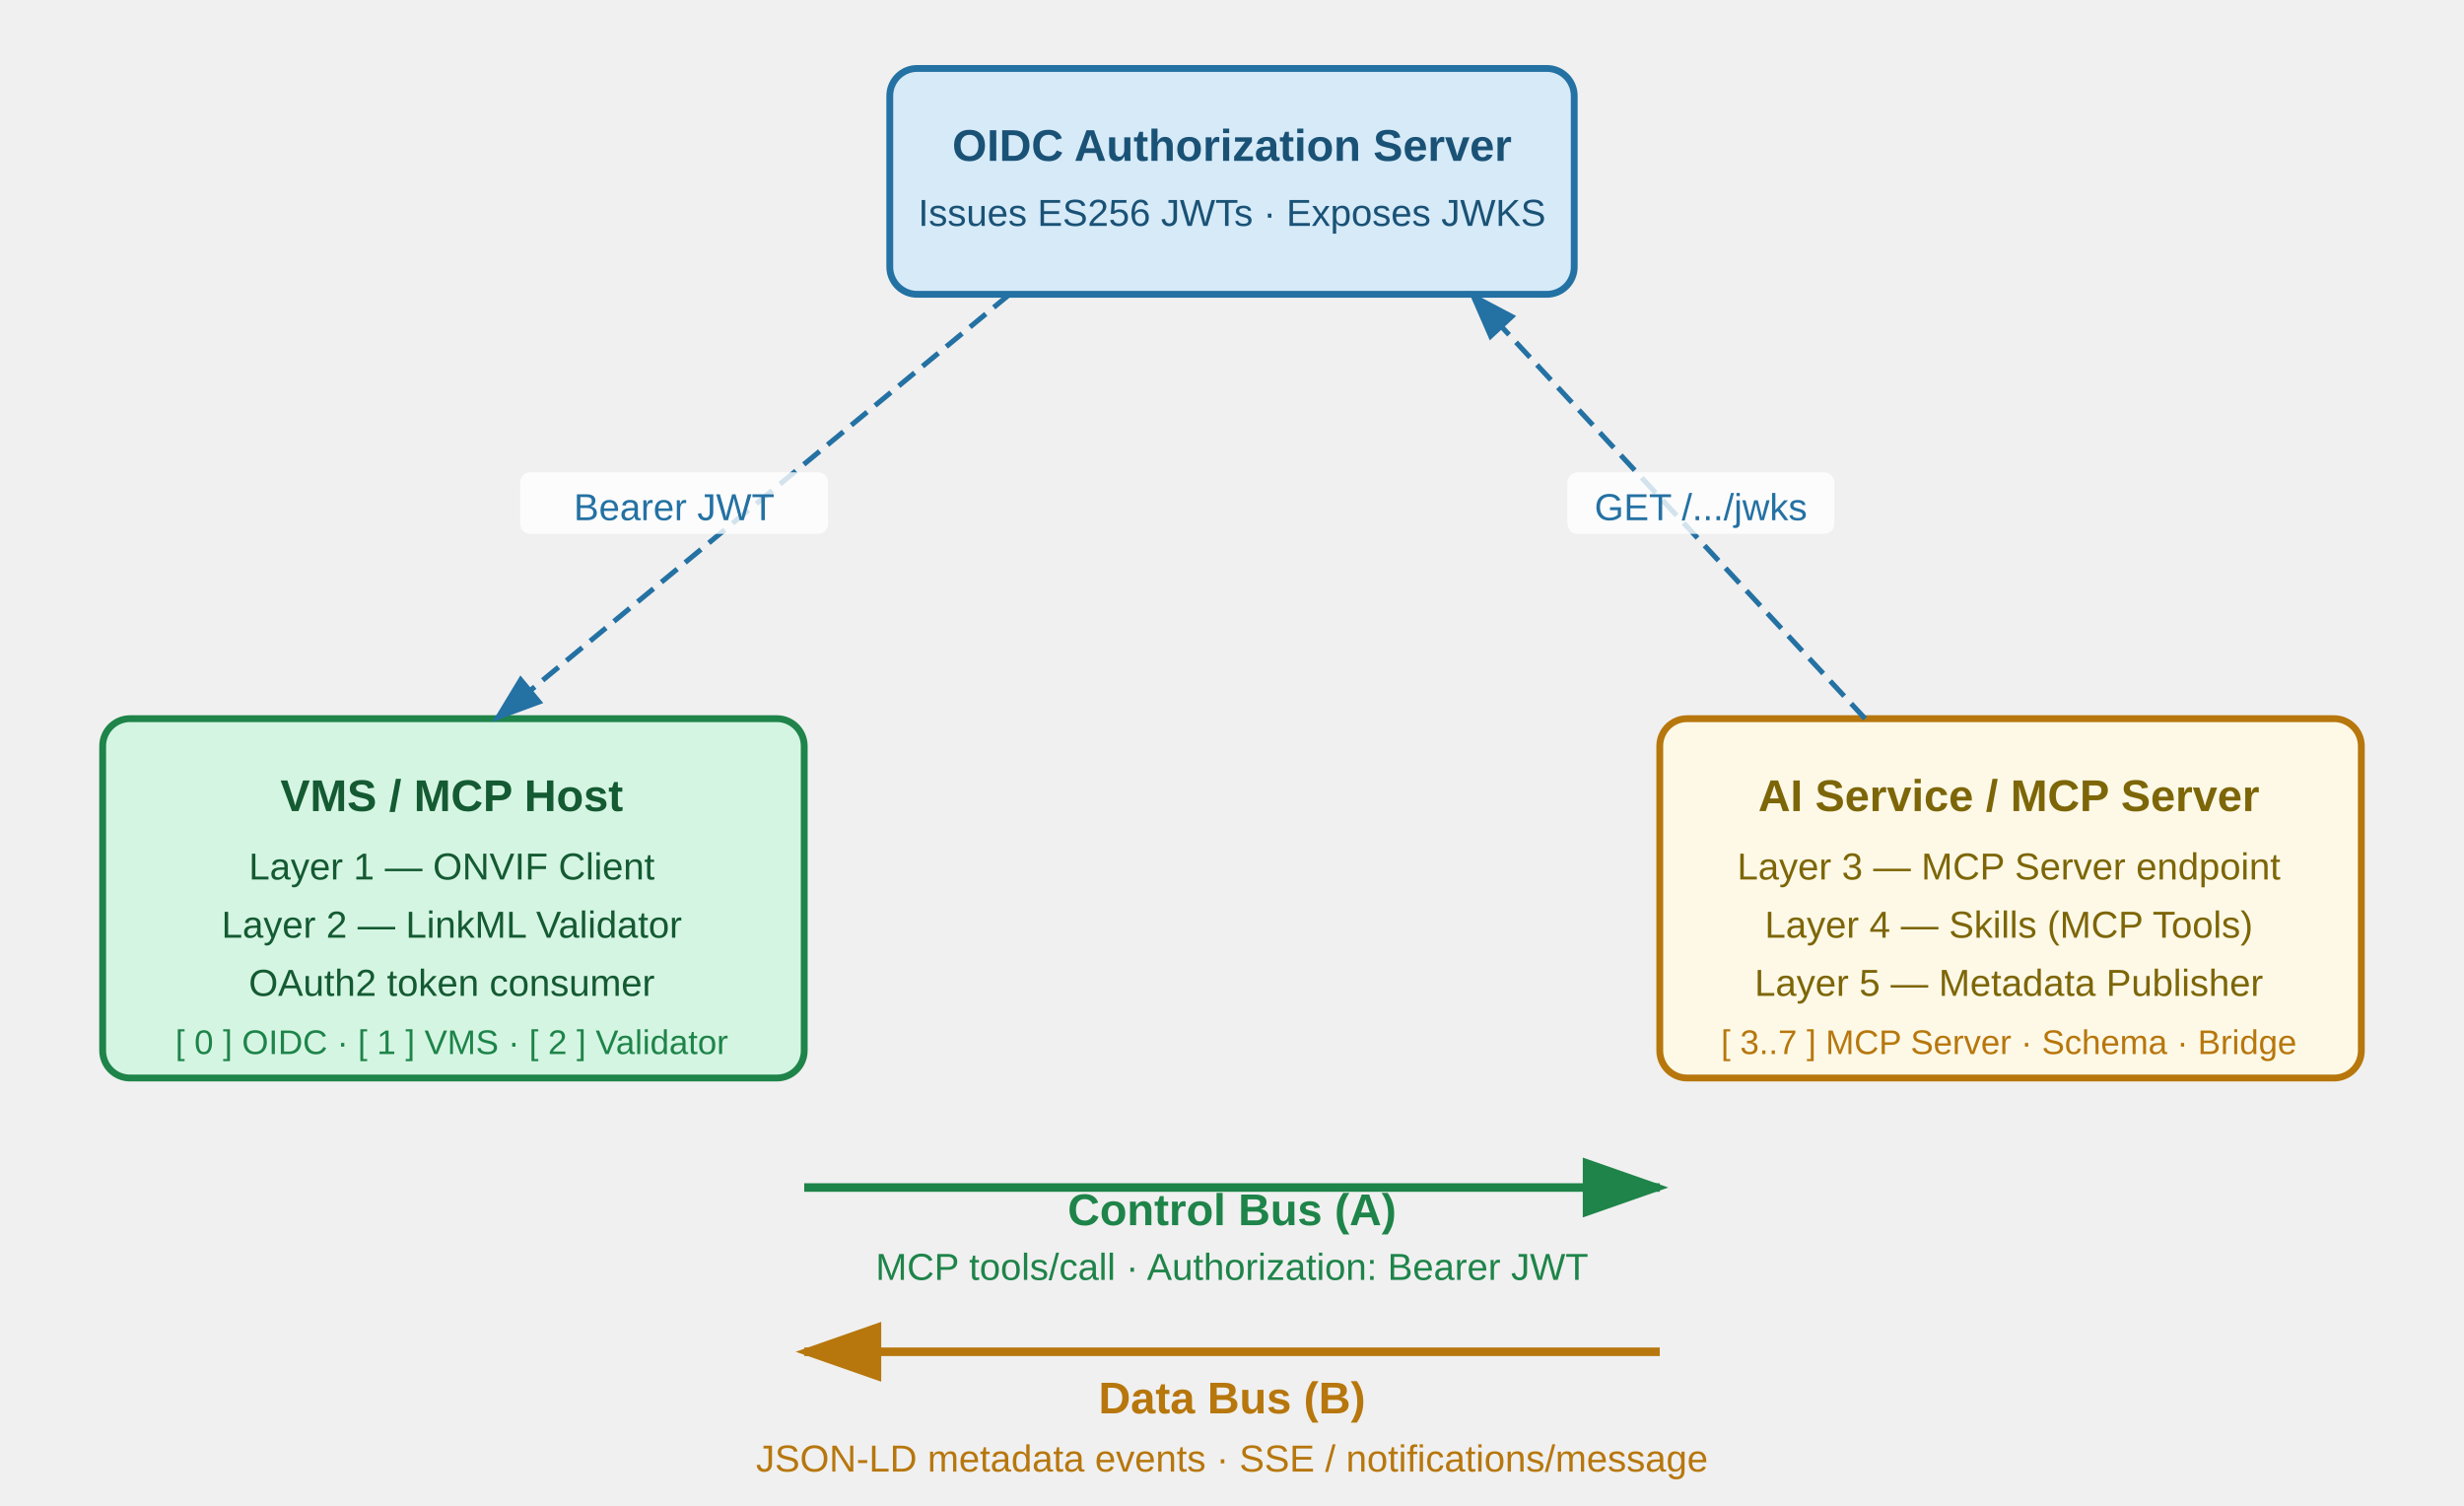
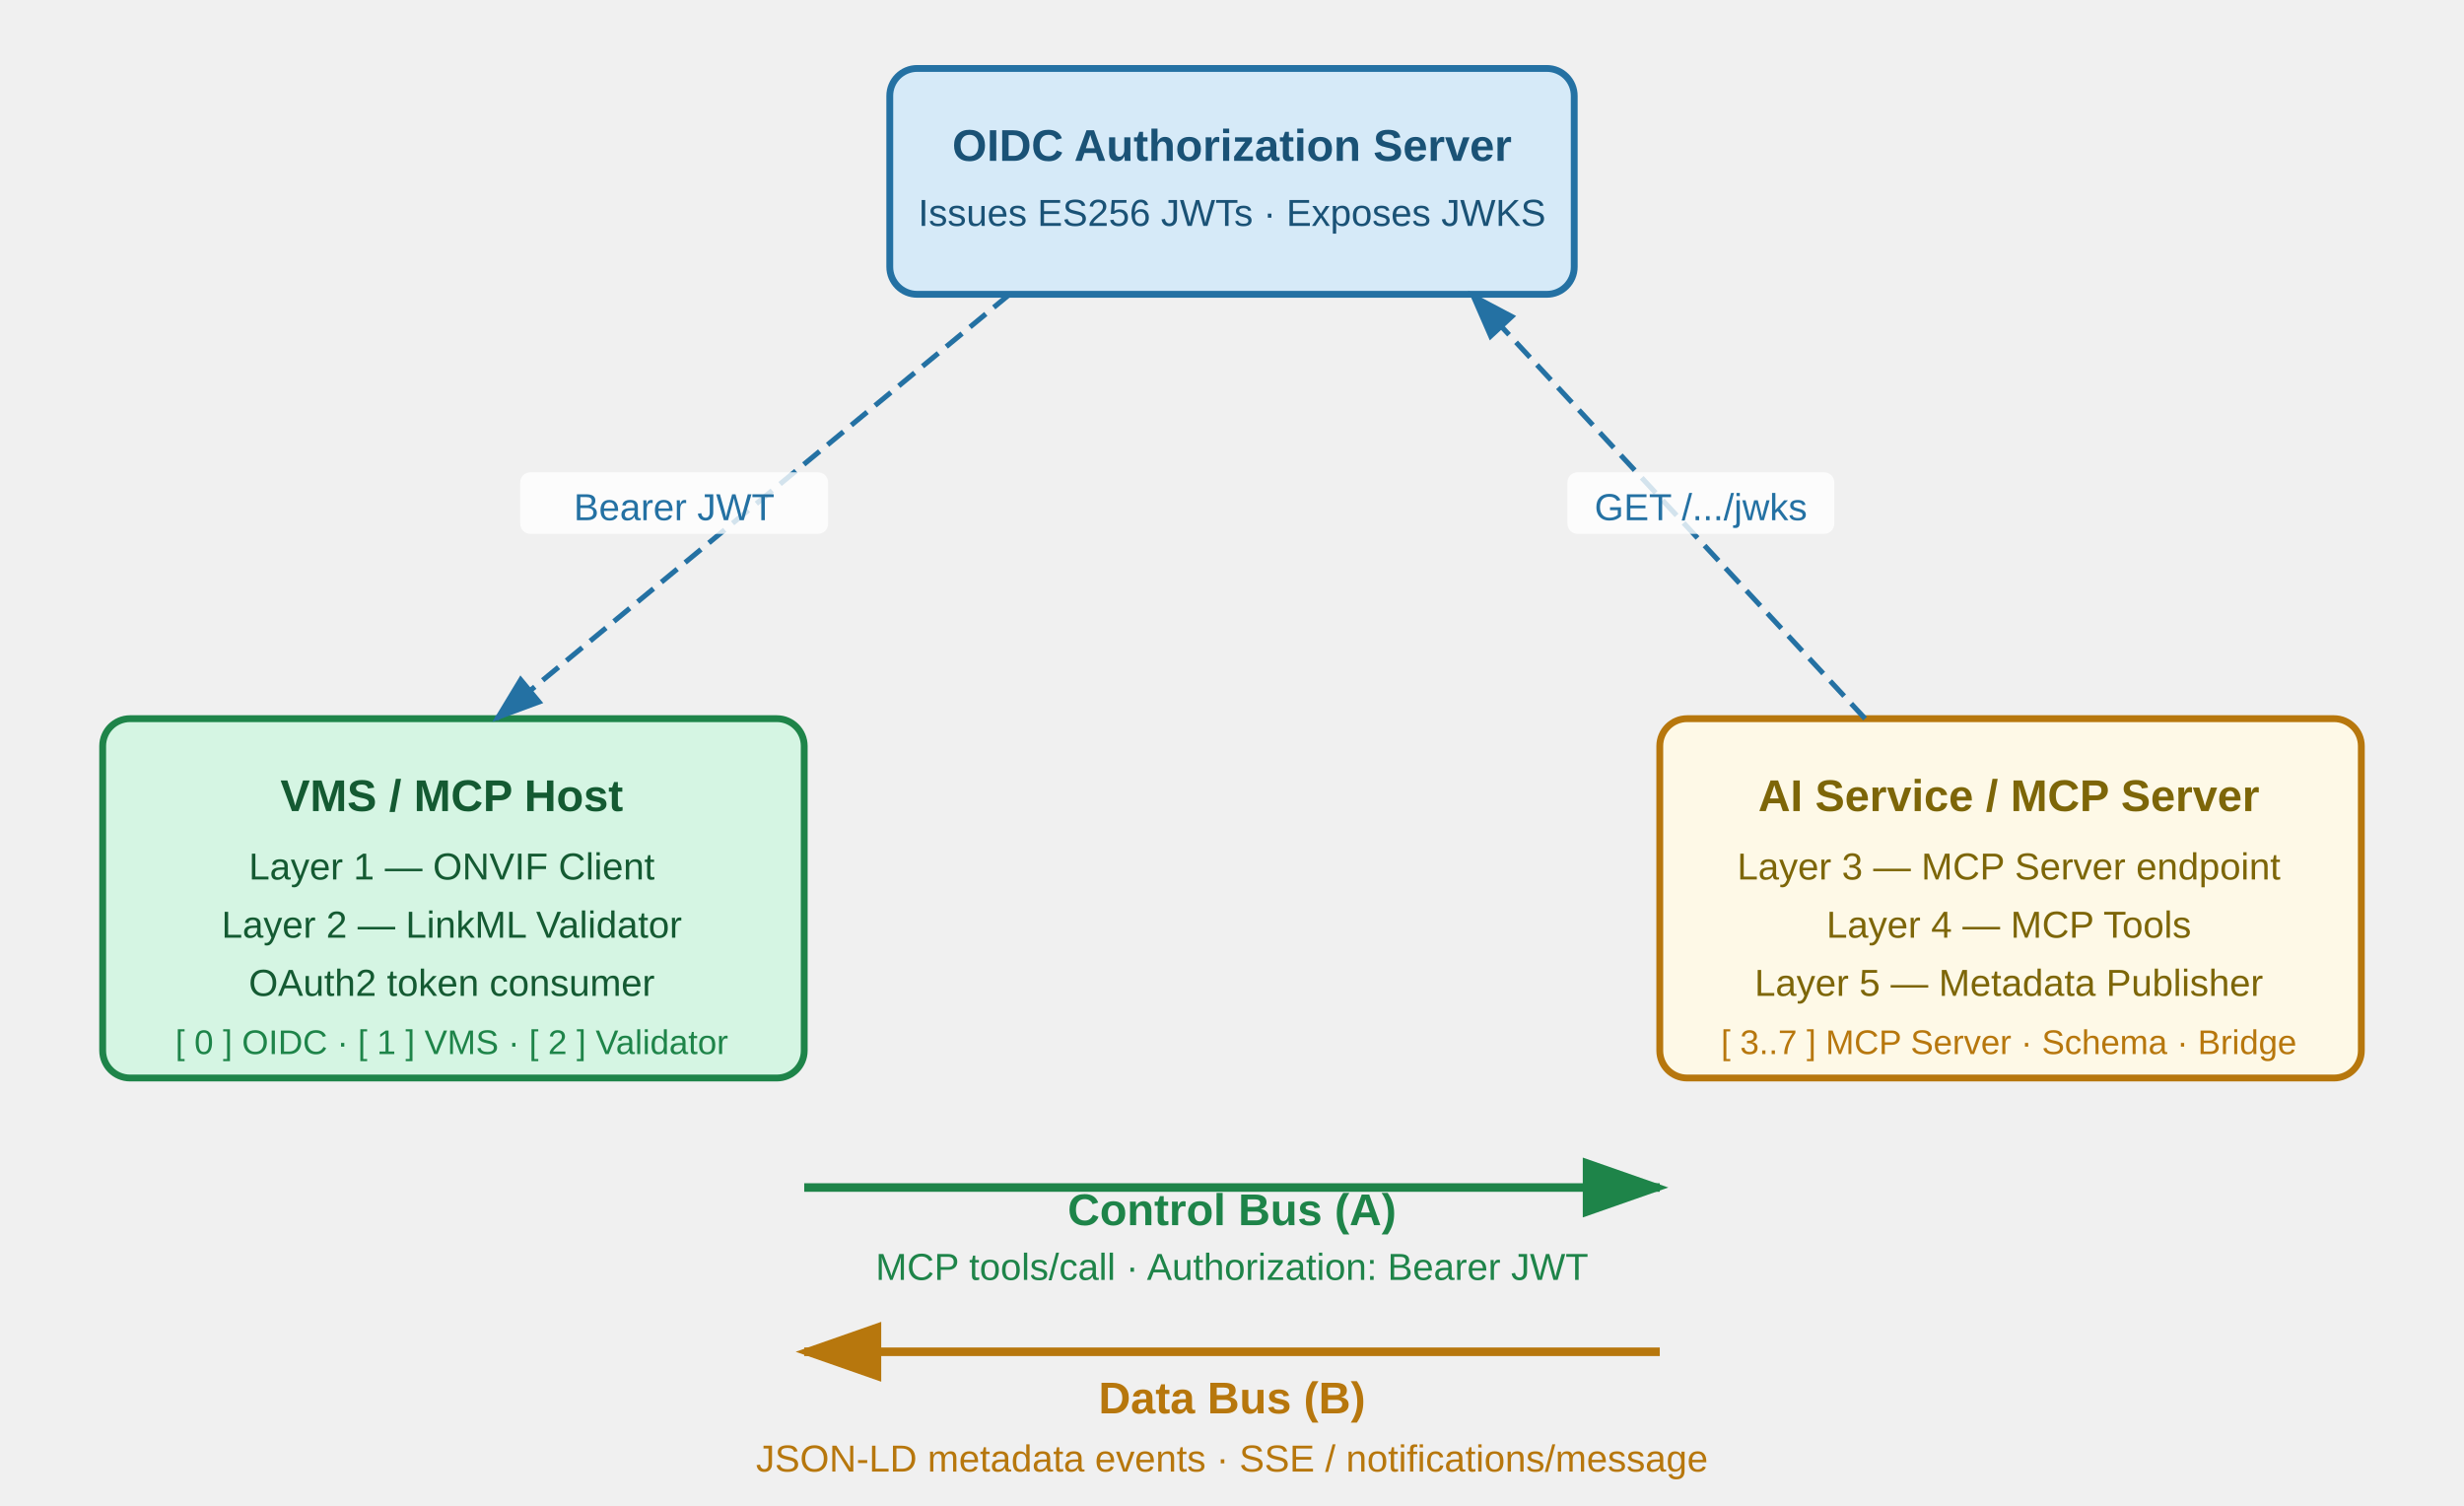
<svg xmlns="http://www.w3.org/2000/svg" viewBox="0 0 720 440" width="720" height="440">
  <defs>
    <marker id="arrBlue" markerWidth="10" markerHeight="7" refX="9" refY="3.5" orient="auto">
      <polygon points="0 0, 10 3.5, 0 7" fill="#2471A3" />
    </marker>
    <marker id="arrGreen" markerWidth="10" markerHeight="7" refX="9" refY="3.5" orient="auto">
      <polygon points="0 0, 10 3.5, 0 7" fill="#1E8449" />
    </marker>
    <marker id="arrOrange" markerWidth="10" markerHeight="7" refX="9" refY="3.5" orient="auto">
      <polygon points="0 0, 10 3.5, 0 7" fill="#B7770D" />
    </marker>
  </defs>
  <rect x="260" y="20" width="200" height="66" rx="8" fill="#D6EAF8" stroke="#2471A3" stroke-width="2" />
  <text x="360" y="47" text-anchor="middle" font-family="Arial,sans-serif" font-size="13" font-weight="bold" fill="#1A5276">OIDC Authorization Server</text>
  <text x="360" y="66" text-anchor="middle" font-family="Arial,sans-serif" font-size="11" fill="#1A5276">Issues ES256 JWTs · Exposes JWKS</text>
  <rect x="30" y="210" width="205" height="105" rx="8" fill="#D5F5E3" stroke="#1E8449" stroke-width="2" />
  <text x="132" y="237" text-anchor="middle" font-family="Arial,sans-serif" font-size="13" font-weight="bold" fill="#145A32">VMS / MCP Host</text>
  <text x="132" y="257" text-anchor="middle" font-family="Arial,sans-serif" font-size="11" fill="#145A32">Layer 1 — ONVIF Client</text>
  <text x="132" y="274" text-anchor="middle" font-family="Arial,sans-serif" font-size="11" fill="#145A32">Layer 2 — LinkML Validator</text>
  <text x="132" y="291" text-anchor="middle" font-family="Arial,sans-serif" font-size="11" fill="#145A32">OAuth2 token consumer</text>
  <text x="132" y="308" text-anchor="middle" font-family="Arial,sans-serif" font-size="10" fill="#1E8449">[ 0 ]  OIDC  ·  [ 1 ]  VMS  ·  [ 2 ]  Validator</text>
  <rect x="485" y="210" width="205" height="105" rx="8" fill="#FEF9E7" stroke="#B7770D" stroke-width="2" />
  <text x="587" y="237" text-anchor="middle" font-family="Arial,sans-serif" font-size="13" font-weight="bold" fill="#7D6608">AI Service / MCP Server</text>
  <text x="587" y="257" text-anchor="middle" font-family="Arial,sans-serif" font-size="11" fill="#7D6608">Layer 3 — MCP Server endpoint</text>
-   <text x="587" y="274" text-anchor="middle" font-family="Arial,sans-serif" font-size="11" fill="#7D6608">Layer 4 — Skills (MCP Tools)</text>
+   <text x="587" y="274" text-anchor="middle" font-family="Arial,sans-serif" font-size="11" fill="#7D6608">Layer 4 — MCP Tools</text>
  <text x="587" y="291" text-anchor="middle" font-family="Arial,sans-serif" font-size="11" fill="#7D6608">Layer 5 — Metadata Publisher</text>
  <text x="587" y="308" text-anchor="middle" font-family="Arial,sans-serif" font-size="10" fill="#B7770D">[ 3..7 ]  MCP Server  ·  Schema  ·  Bridge</text>
  <line x1="295" y1="86" x2="145" y2="210" stroke="#2471A3" stroke-width="1.5" stroke-dasharray="6,3" marker-end="url(#arrBlue)" />
  <rect x="152" y="138" width="90" height="18" rx="3" fill="white" fill-opacity="0.8" />
  <text x="197" y="152" text-anchor="middle" font-family="Arial,sans-serif" font-size="11" fill="#2471A3">Bearer JWT</text>
  <line x1="545" y1="210" x2="430" y2="86" stroke="#2471A3" stroke-width="1.5" stroke-dasharray="6,3" marker-end="url(#arrBlue)" />
  <rect x="458" y="138" width="78" height="18" rx="3" fill="white" fill-opacity="0.8" />
  <text x="497" y="152" text-anchor="middle" font-family="Arial,sans-serif" font-size="11" fill="#2471A3">GET /.../jwks</text>
  <text x="360" y="358" text-anchor="middle" font-family="Arial,sans-serif" font-size="13" font-weight="bold" fill="#1E8449">Control Bus (A)</text>
  <text x="360" y="374" text-anchor="middle" font-family="Arial,sans-serif" font-size="11" fill="#1E8449">MCP tools/call · Authorization: Bearer JWT</text>
  <line x1="235" y1="347" x2="485" y2="347" stroke="#1E8449" stroke-width="2.5" marker-end="url(#arrGreen)" />
  <line x1="485" y1="395" x2="235" y2="395" stroke="#B7770D" stroke-width="2.5" marker-end="url(#arrOrange)" />
  <text x="360" y="413" text-anchor="middle" font-family="Arial,sans-serif" font-size="13" font-weight="bold" fill="#B7770D">Data Bus (B)</text>
  <text x="360" y="430" text-anchor="middle" font-family="Arial,sans-serif" font-size="11" fill="#B7770D">JSON-LD metadata events · SSE / notifications/message</text>
</svg>
